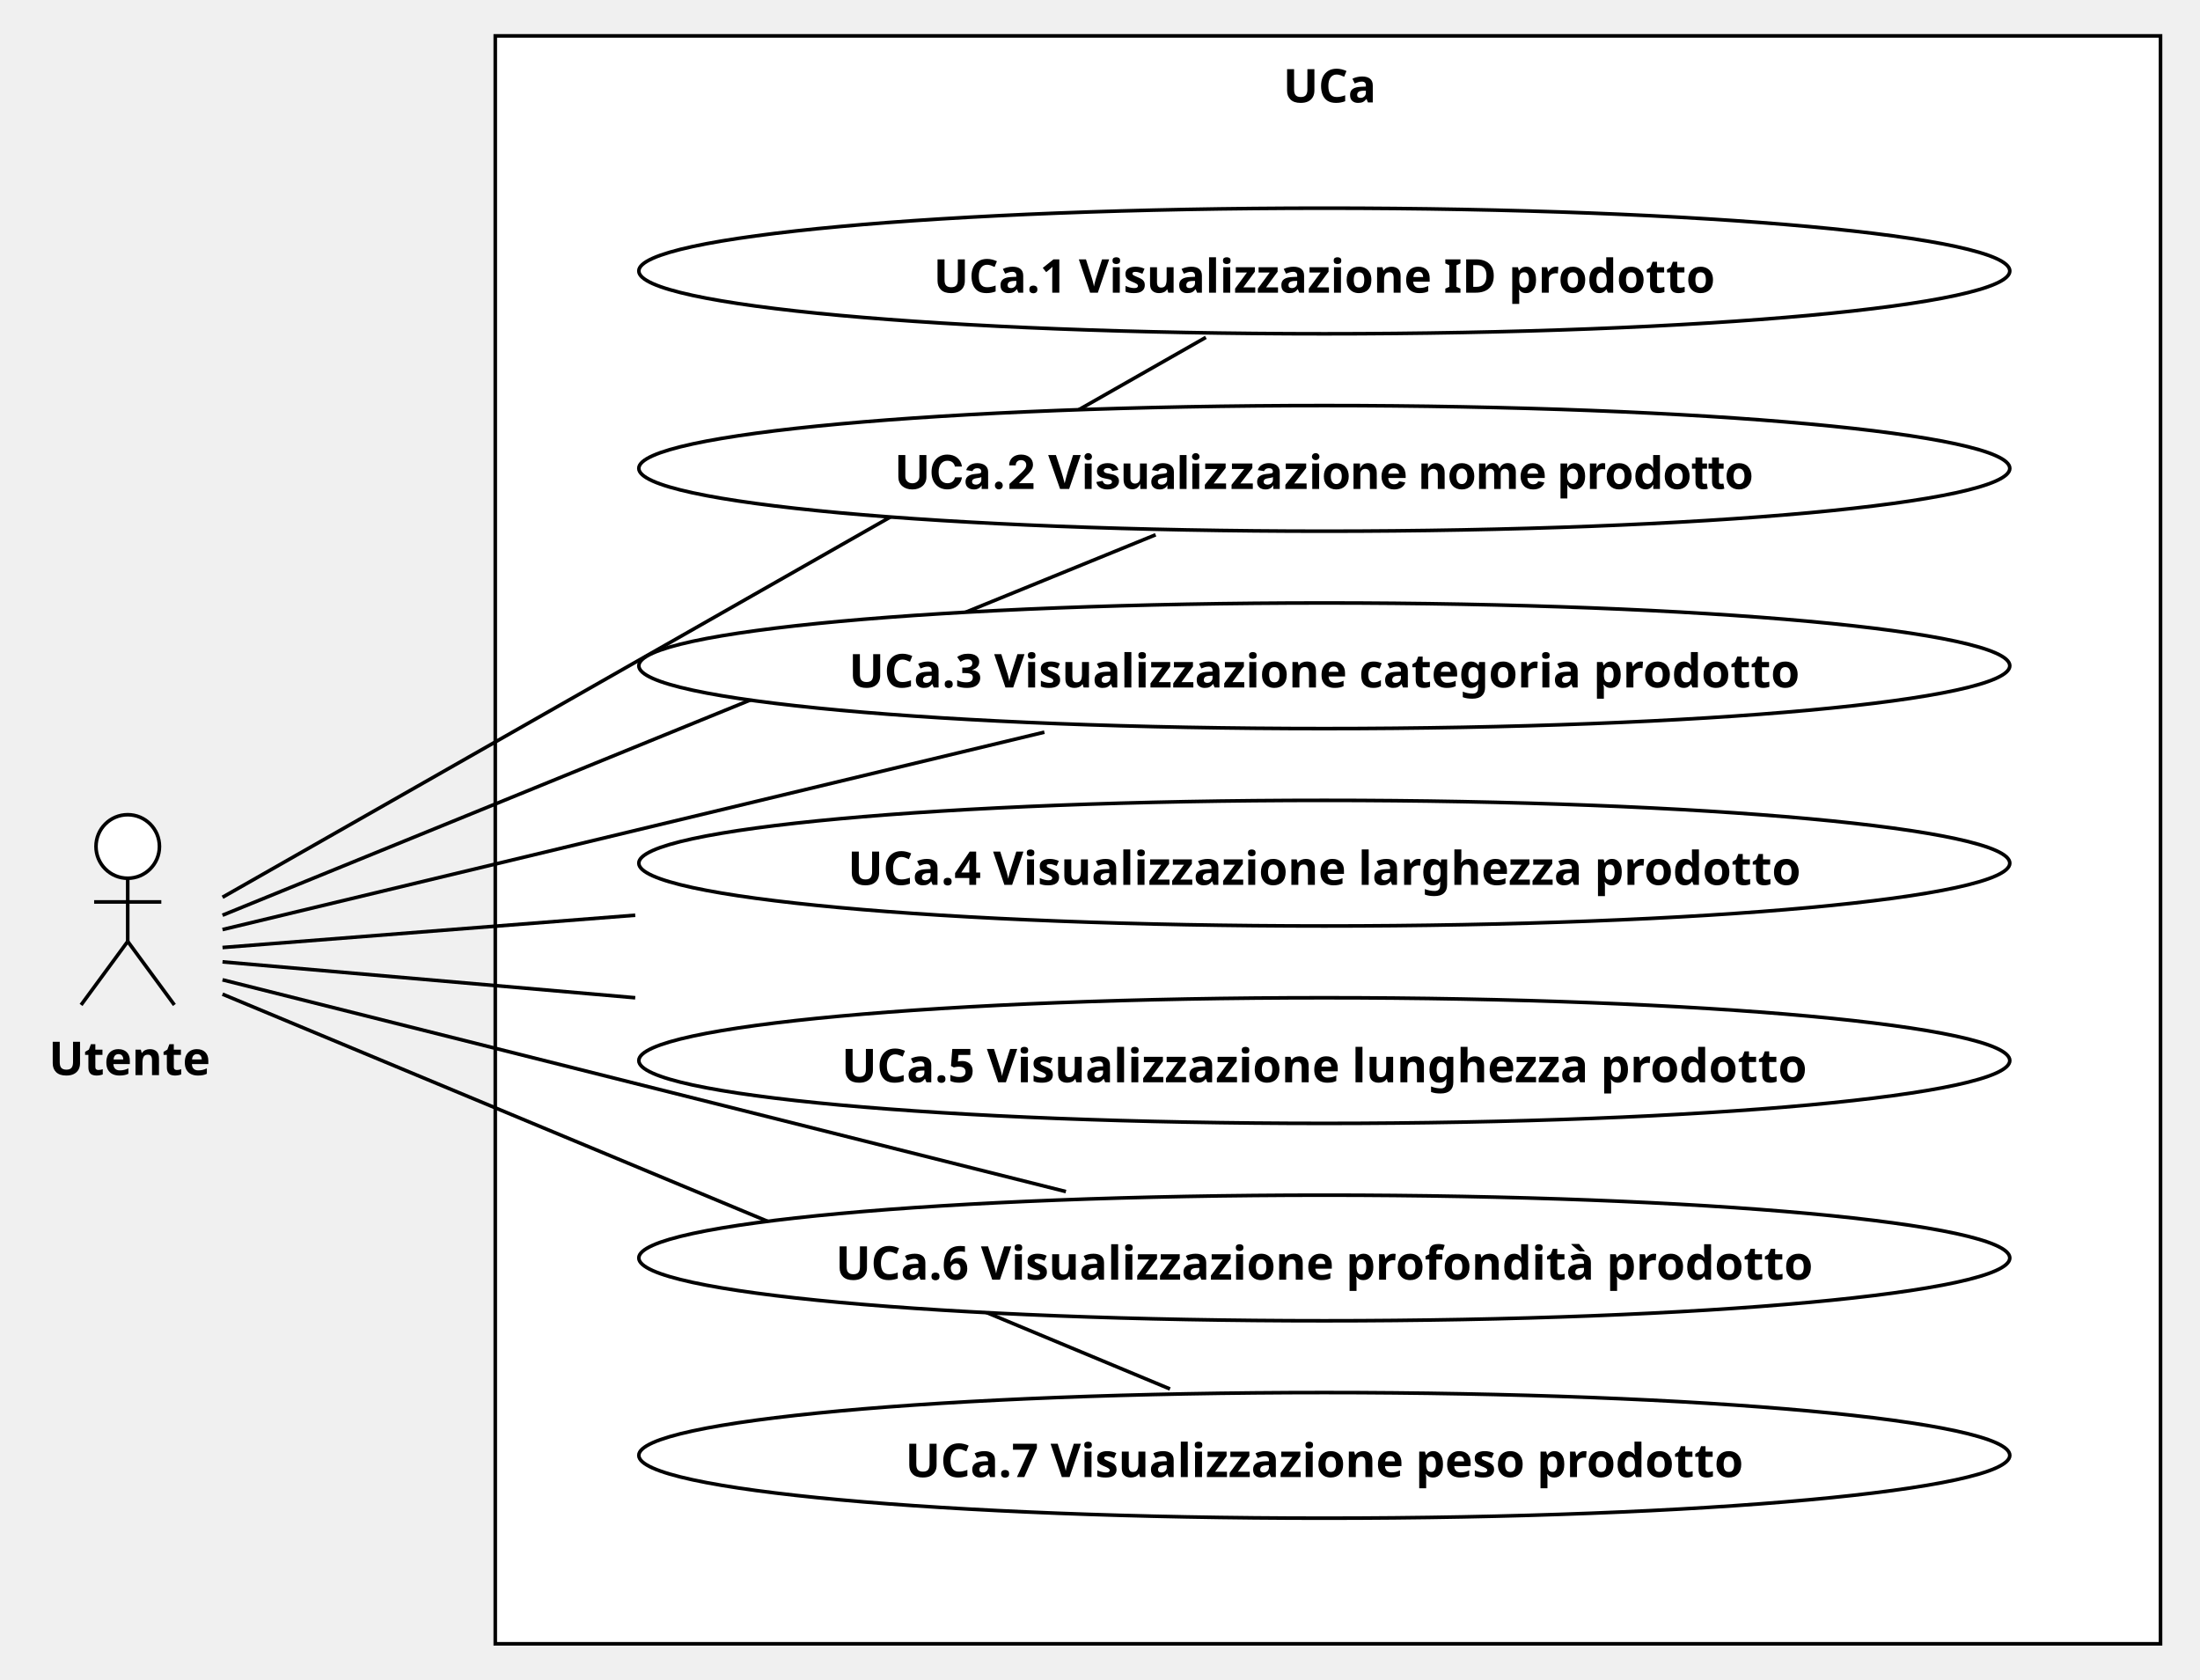
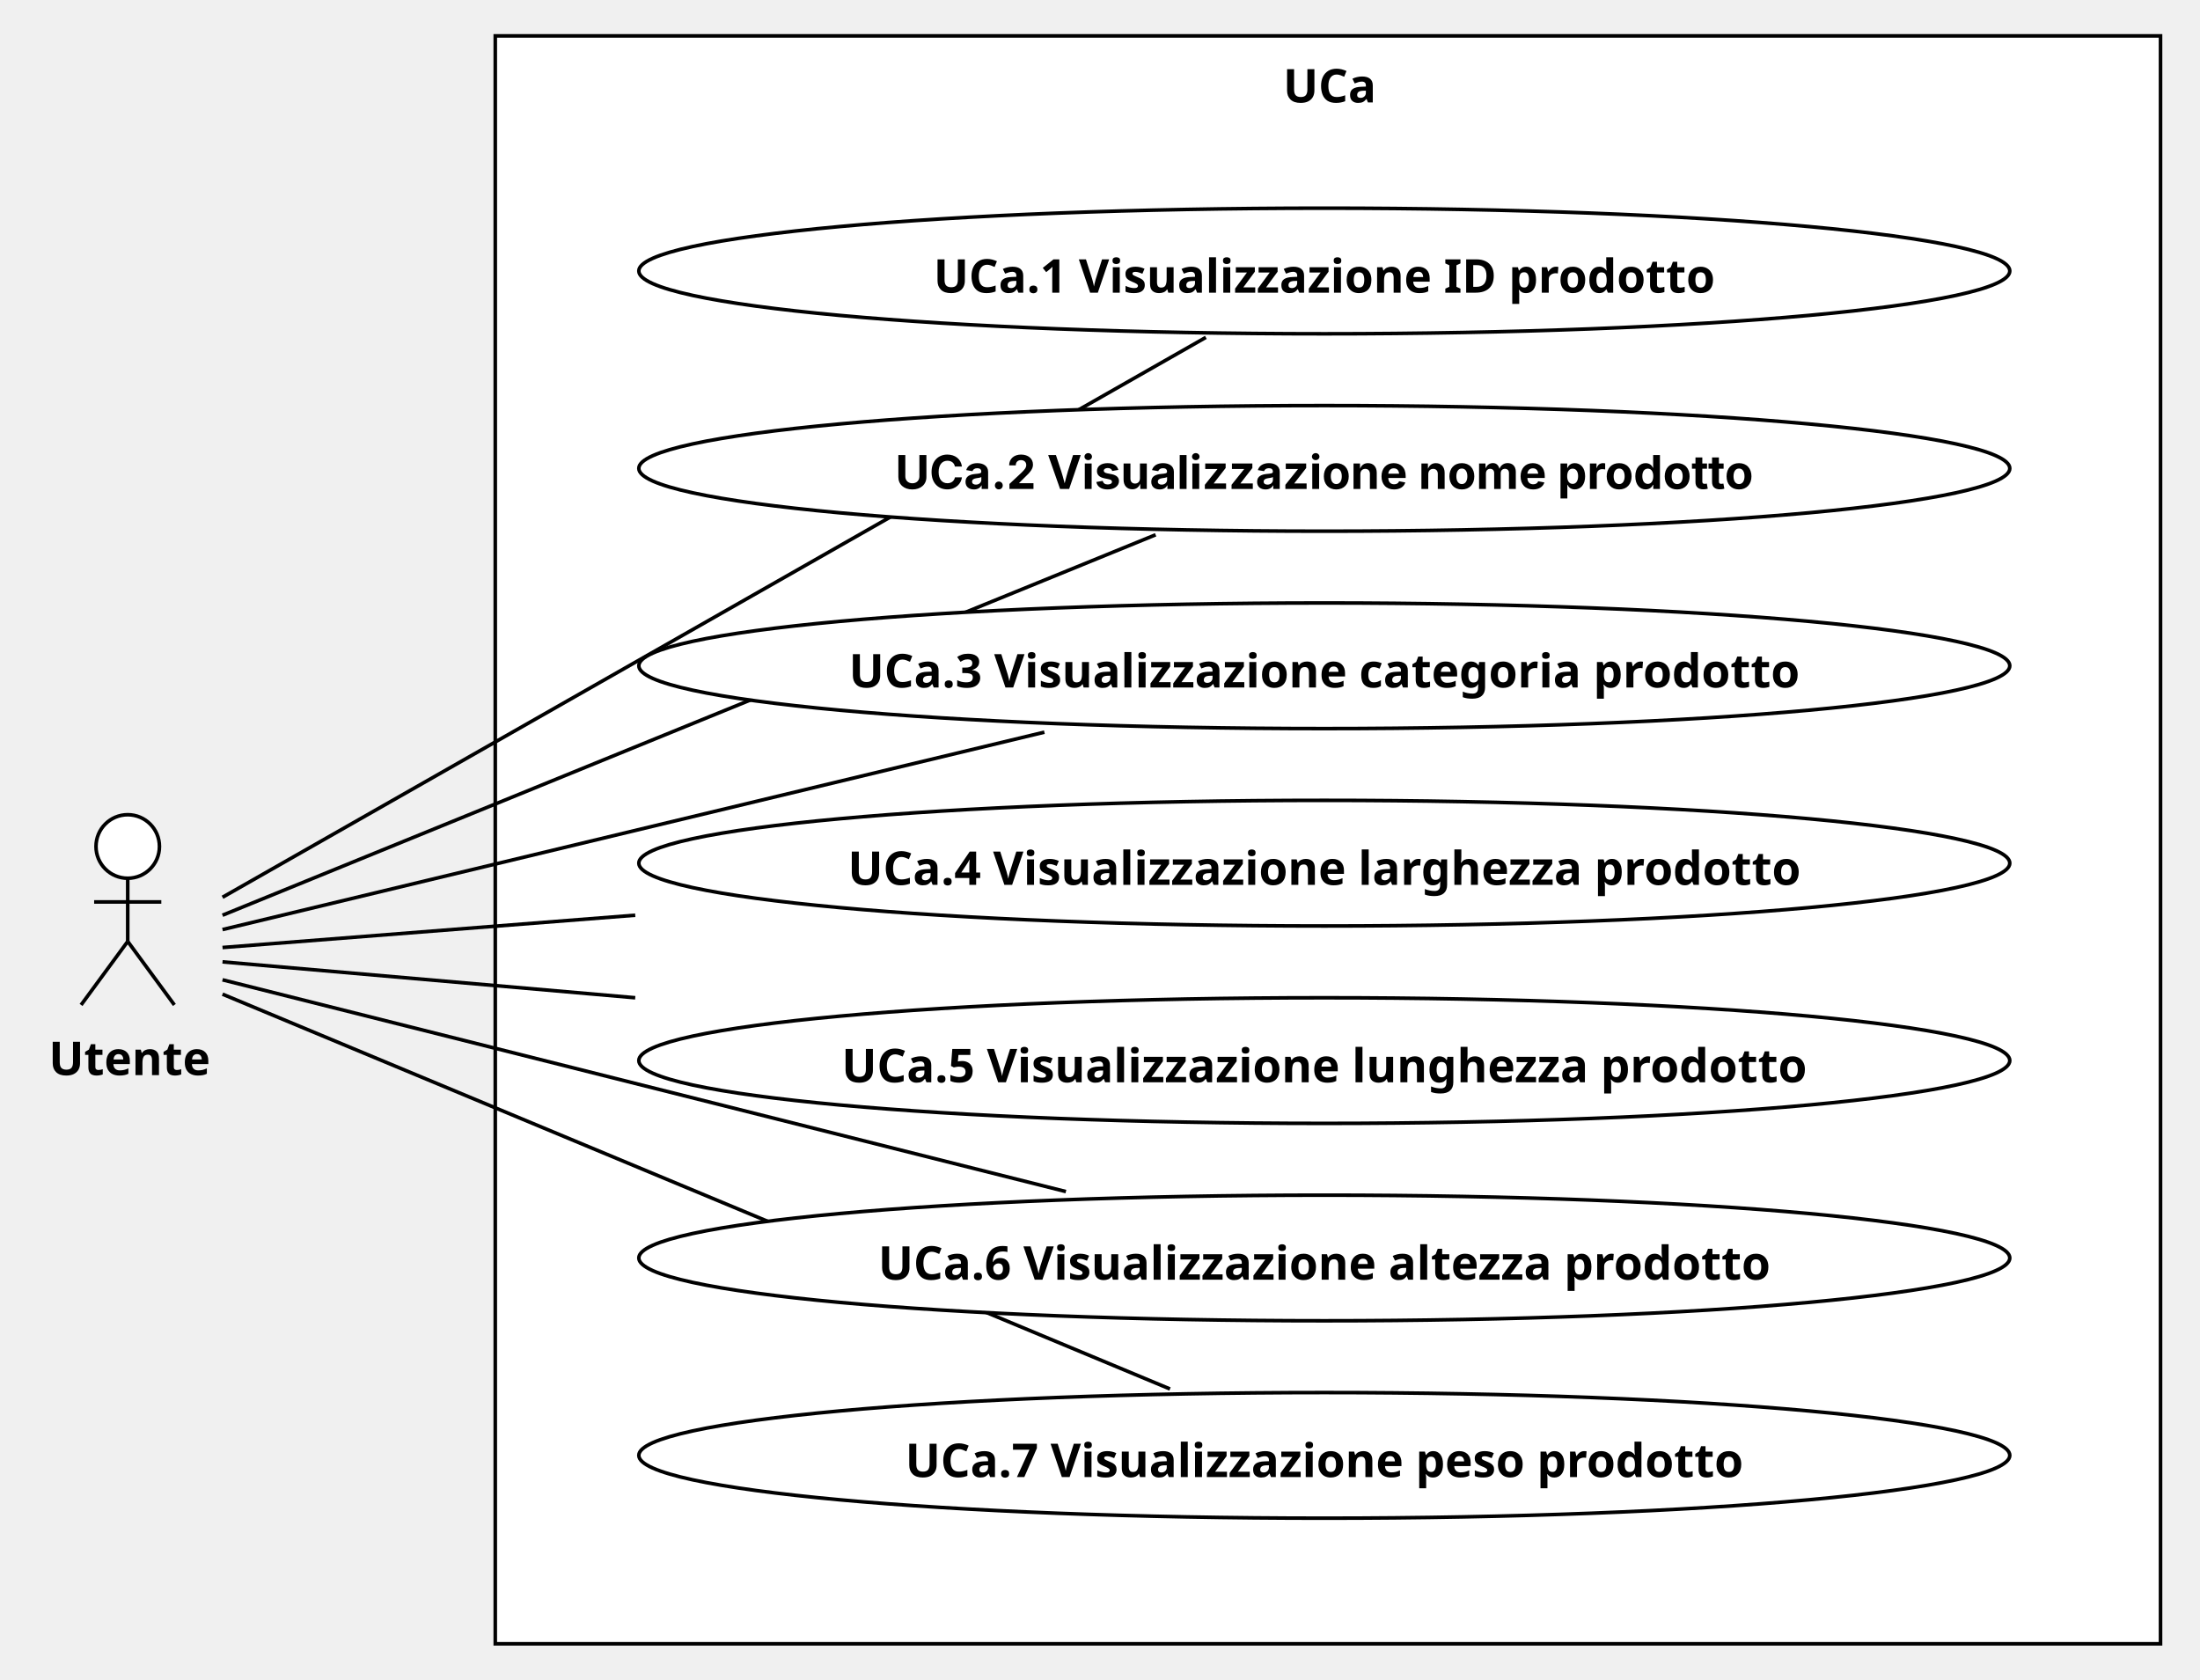
<svg xmlns="http://www.w3.org/2000/svg" version="1.1" width="613" height="468">
  <defs />
  <g>
    <g>
      <rect fill="#ffffff" stroke="none" x="200" y="40" width="464" height="448" transform="matrix(1 0 0 1 -62 -30)" />
    </g>
    <g>
      <path fill="none" stroke="#000000" paint-order="fill stroke markers" d=" M 138 10 L 602 10 L 602 458 L 138 458 L 138 10 Z Z" stroke-miterlimit="10" stroke-dasharray="" />
    </g>
    <g>
      <g>
        <path fill="none" stroke="none" />
        <text fill="#000000" stroke="none" font-family="currentFont" font-size="13px" font-style="normal" font-weight="bold" text-decoration="undefined" x="432.5" y="53.5" text-anchor="middle" dominant-baseline="central" transform="matrix(1 0 0 1 -62 -30)">UCa</text>
      </g>
    </g>
    <g>
      <path fill="#ffffff" stroke="none" paint-order="stroke fill markers" d=" M 26.749 235.85 C 26.749 230.962 30.706 227 35.589 227 C 40.471 227 44.429 230.962 44.429 235.85 C 44.429 240.738 40.471 244.7 35.589 244.7 C 30.706 244.7 26.749 240.738 26.749 235.85 Z" />
    </g>
    <g>
      <path fill="none" stroke="#000000" paint-order="fill stroke markers" d=" M 26.749 235.85 C 26.749 230.962 30.706 227 35.589 227 C 40.471 227 44.429 230.962 44.429 235.85 C 44.429 240.738 40.471 244.7 35.589 244.7 C 30.706 244.7 26.749 240.738 26.749 235.85 Z" stroke-miterlimit="10" stroke-dasharray="" />
    </g>
    <g>
      <path fill="none" stroke="#000000" paint-order="fill stroke markers" d=" M 35.589 244.7 L 35.589 262.3" stroke-miterlimit="10" stroke-dasharray="" />
    </g>
    <g>
      <path fill="none" stroke="#000000" paint-order="fill stroke markers" d=" M 26.229 251.3 L 44.949 251.3" stroke-miterlimit="10" stroke-dasharray="" />
    </g>
    <g>
      <path fill="none" stroke="#000000" paint-order="fill stroke markers" d=" M 35.589 262.3 L 22.589 280" stroke-miterlimit="10" stroke-dasharray="" />
    </g>
    <g>
      <path fill="none" stroke="#000000" paint-order="fill stroke markers" d=" M 35.589 262.3 L 48.589 280" stroke-miterlimit="10" stroke-dasharray="" />
    </g>
    <g>
      <g>
        <path fill="none" stroke="none" />
        <text fill="#000000" stroke="none" font-family="currentFont" font-size="13px" font-style="normal" font-weight="bold" text-decoration="undefined" x="98.089" y="324.5" text-anchor="middle" dominant-baseline="central" transform="matrix(1 0 0 1 -62 -30)">Utente</text>
      </g>
    </g>
    <g>
      <path fill="none" stroke="#000000" paint-order="fill stroke markers" d=" M 336 94 L 62 250" stroke-miterlimit="10" stroke-dasharray="" />
    </g>
    <g>
      <path fill="none" stroke="#000000" paint-order="fill stroke markers" d=" M 62 255 L 322 149" stroke-miterlimit="10" stroke-dasharray="" />
    </g>
    <g>
      <path fill="none" stroke="#000000" paint-order="fill stroke markers" d=" M 62 259 L 291 204" stroke-miterlimit="10" stroke-dasharray="" />
    </g>
    <g>
      <path fill="none" stroke="#000000" paint-order="fill stroke markers" d=" M 62 264 L 177 255" stroke-miterlimit="10" stroke-dasharray="" />
    </g>
    <g>
      <path fill="none" stroke="#000000" paint-order="fill stroke markers" d=" M 62 268 L 177 278" stroke-miterlimit="10" stroke-dasharray="" />
    </g>
    <g>
      <path fill="none" stroke="#000000" paint-order="fill stroke markers" d=" M 62 273 L 297 332" stroke-miterlimit="10" stroke-dasharray="" />
    </g>
    <g>
      <path fill="none" stroke="#000000" paint-order="fill stroke markers" d=" M 62 277 L 326 387" stroke-miterlimit="10" stroke-dasharray="" />
    </g>
    <g>
      <path fill="#ffffff" stroke="none" paint-order="stroke fill markers" d=" M 178 75.5 C 178 65.835 263.514 58 369 58 C 474.486 58 560 65.835 560 75.5 C 560 85.165 474.486 93 369 93 C 263.514 93 178 85.165 178 75.5 Z" />
    </g>
    <g>
      <path fill="none" stroke="#000000" paint-order="fill stroke markers" d=" M 178 75.5 C 178 65.835 263.514 58 369 58 C 474.486 58 560 65.835 560 75.5 C 560 85.165 474.486 93 369 93 C 263.514 93 178 85.165 178 75.5 Z" stroke-miterlimit="10" stroke-dasharray="" />
    </g>
    <g>
      <g>
        <path fill="none" stroke="none" />
        <text fill="#000000" stroke="none" font-family="currentFont" font-size="13px" font-style="normal" font-weight="bold" text-decoration="undefined" x="431" y="106.5" text-anchor="middle" dominant-baseline="central" transform="matrix(1 0 0 1 -62 -30)">UCa.1 Visualizzazione ID prodotto</text>
      </g>
    </g>
    <g>
      <path fill="#ffffff" stroke="none" paint-order="stroke fill markers" d=" M 178 130.5 C 178 120.835 263.514 113 369 113 C 474.486 113 560 120.835 560 130.5 C 560 140.165 474.486 148 369 148 C 263.514 148 178 140.165 178 130.5 Z" />
    </g>
    <g>
      <path fill="none" stroke="#000000" paint-order="fill stroke markers" d=" M 178 130.5 C 178 120.835 263.514 113 369 113 C 474.486 113 560 120.835 560 130.5 C 560 140.165 474.486 148 369 148 C 263.514 148 178 140.165 178 130.5 Z" stroke-miterlimit="10" stroke-dasharray="" />
    </g>
    <g>
      <g>
        <path fill="none" stroke="none" />
        <text fill="#000000" stroke="none" font-family="Inter" font-size="13px" font-style="normal" font-weight="bold" text-decoration="undefined" x="431" y="161.5" text-anchor="middle" dominant-baseline="central" transform="matrix(1 0 0 1 -62 -30)">UCa.2 Visualizzazione nome prodotto</text>
      </g>
    </g>
    <g>
      <path fill="#ffffff" stroke="none" paint-order="stroke fill markers" d=" M 178 185.5 C 178 175.835 263.514 168 369 168 C 474.486 168 560 175.835 560 185.5 C 560 195.165 474.486 203 369 203 C 263.514 203 178 195.165 178 185.5 Z" />
    </g>
    <g>
      <path fill="none" stroke="#000000" paint-order="fill stroke markers" d=" M 178 185.5 C 178 175.835 263.514 168 369 168 C 474.486 168 560 175.835 560 185.5 C 560 195.165 474.486 203 369 203 C 263.514 203 178 195.165 178 185.5 Z" stroke-miterlimit="10" stroke-dasharray="" />
    </g>
    <g>
      <g>
        <path fill="none" stroke="none" />
        <text fill="#000000" stroke="none" font-family="currentFont" font-size="13px" font-style="normal" font-weight="bold" text-decoration="undefined" x="431" y="216.5" text-anchor="middle" dominant-baseline="central" transform="matrix(1 0 0 1 -62 -30)">UCa.3 Visualizzazione categoria prodotto</text>
      </g>
    </g>
    <g>
      <path fill="#ffffff" stroke="none" paint-order="stroke fill markers" d=" M 178 240.5 C 178 230.835 263.514 223 369 223 C 474.486 223 560 230.835 560 240.5 C 560 250.165 474.486 258 369 258 C 263.514 258 178 250.165 178 240.5 Z" />
    </g>
    <g>
      <path fill="none" stroke="#000000" paint-order="fill stroke markers" d=" M 178 240.5 C 178 230.835 263.514 223 369 223 C 474.486 223 560 230.835 560 240.5 C 560 250.165 474.486 258 369 258 C 263.514 258 178 250.165 178 240.5 Z" stroke-miterlimit="10" stroke-dasharray="" />
    </g>
    <g>
      <g>
        <path fill="none" stroke="none" />
        <text fill="#000000" stroke="none" font-family="currentFont" font-size="13px" font-style="normal" font-weight="bold" text-decoration="undefined" x="431" y="271.5" text-anchor="middle" dominant-baseline="central" transform="matrix(1 0 0 1 -62 -30)">UCa.4 Visualizzazione larghezza prodotto</text>
      </g>
    </g>
    <g>
      <path fill="#ffffff" stroke="none" paint-order="stroke fill markers" d=" M 178 295.5 C 178 285.835 263.514 278 369 278 C 474.486 278 560 285.835 560 295.5 C 560 305.165 474.486 313 369 313 C 263.514 313 178 305.165 178 295.5 Z" />
    </g>
    <g>
      <path fill="none" stroke="#000000" paint-order="fill stroke markers" d=" M 178 295.5 C 178 285.835 263.514 278 369 278 C 474.486 278 560 285.835 560 295.5 C 560 305.165 474.486 313 369 313 C 263.514 313 178 305.165 178 295.5 Z" stroke-miterlimit="10" stroke-dasharray="" />
    </g>
    <g>
      <g>
        <path fill="none" stroke="none" />
        <text fill="#000000" stroke="none" font-family="currentFont" font-size="13px" font-style="normal" font-weight="bold" text-decoration="undefined" x="431" y="326.5" text-anchor="middle" dominant-baseline="central" transform="matrix(1 0 0 1 -62 -30)">UCa.5 Visualizzazione lunghezza prodotto</text>
      </g>
    </g>
    <g>
      <path fill="#ffffff" stroke="none" paint-order="stroke fill markers" d=" M 178 350.5 C 178 340.835 263.514 333 369 333 C 474.486 333 560 340.835 560 350.5 C 560 360.165 474.486 368 369 368 C 263.514 368 178 360.165 178 350.5 Z" />
    </g>
    <g>
      <path fill="none" stroke="#000000" paint-order="fill stroke markers" d=" M 178 350.5 C 178 340.835 263.514 333 369 333 C 474.486 333 560 340.835 560 350.5 C 560 360.165 474.486 368 369 368 C 263.514 368 178 360.165 178 350.5 Z" stroke-miterlimit="10" stroke-dasharray="" />
    </g>
    <g>
      <g>
        <path fill="none" stroke="none" />
-         <text fill="#000000" stroke="none" font-family="currentFont" font-size="13px" font-style="normal" font-weight="bold" text-decoration="undefined" x="431" y="381.5" text-anchor="middle" dominant-baseline="central" transform="matrix(1 0 0 1 -62 -30)">UCa.6 Visualizzazione profondità prodotto</text>
+         <text fill="#000000" stroke="none" font-family="currentFont" font-size="13px" font-style="normal" font-weight="bold" text-decoration="undefined" x="431" y="381.5" text-anchor="middle" dominant-baseline="central" transform="matrix(1 0 0 1 -62 -30)">UCa.6 Visualizzazione altezza prodotto</text>
      </g>
    </g>
    <g>
      <path fill="#ffffff" stroke="none" paint-order="stroke fill markers" d=" M 178 405.5 C 178 395.835 263.514 388 369 388 C 474.486 388 560 395.835 560 405.5 C 560 415.165 474.486 423 369 423 C 263.514 423 178 415.165 178 405.5 Z" />
    </g>
    <g>
      <path fill="none" stroke="#000000" paint-order="fill stroke markers" d=" M 178 405.5 C 178 395.835 263.514 388 369 388 C 474.486 388 560 395.835 560 405.5 C 560 415.165 474.486 423 369 423 C 263.514 423 178 415.165 178 405.5 Z" stroke-miterlimit="10" stroke-dasharray="" />
    </g>
    <g>
      <g>
        <path fill="none" stroke="none" />
        <text fill="#000000" stroke="none" font-family="currentFont" font-size="13px" font-style="normal" font-weight="bold" text-decoration="undefined" x="431" y="436.5" text-anchor="middle" dominant-baseline="central" transform="matrix(1 0 0 1 -62 -30)">UCa.7 Visualizzazione peso prodotto</text>
      </g>
    </g>
  </g>
</svg>
